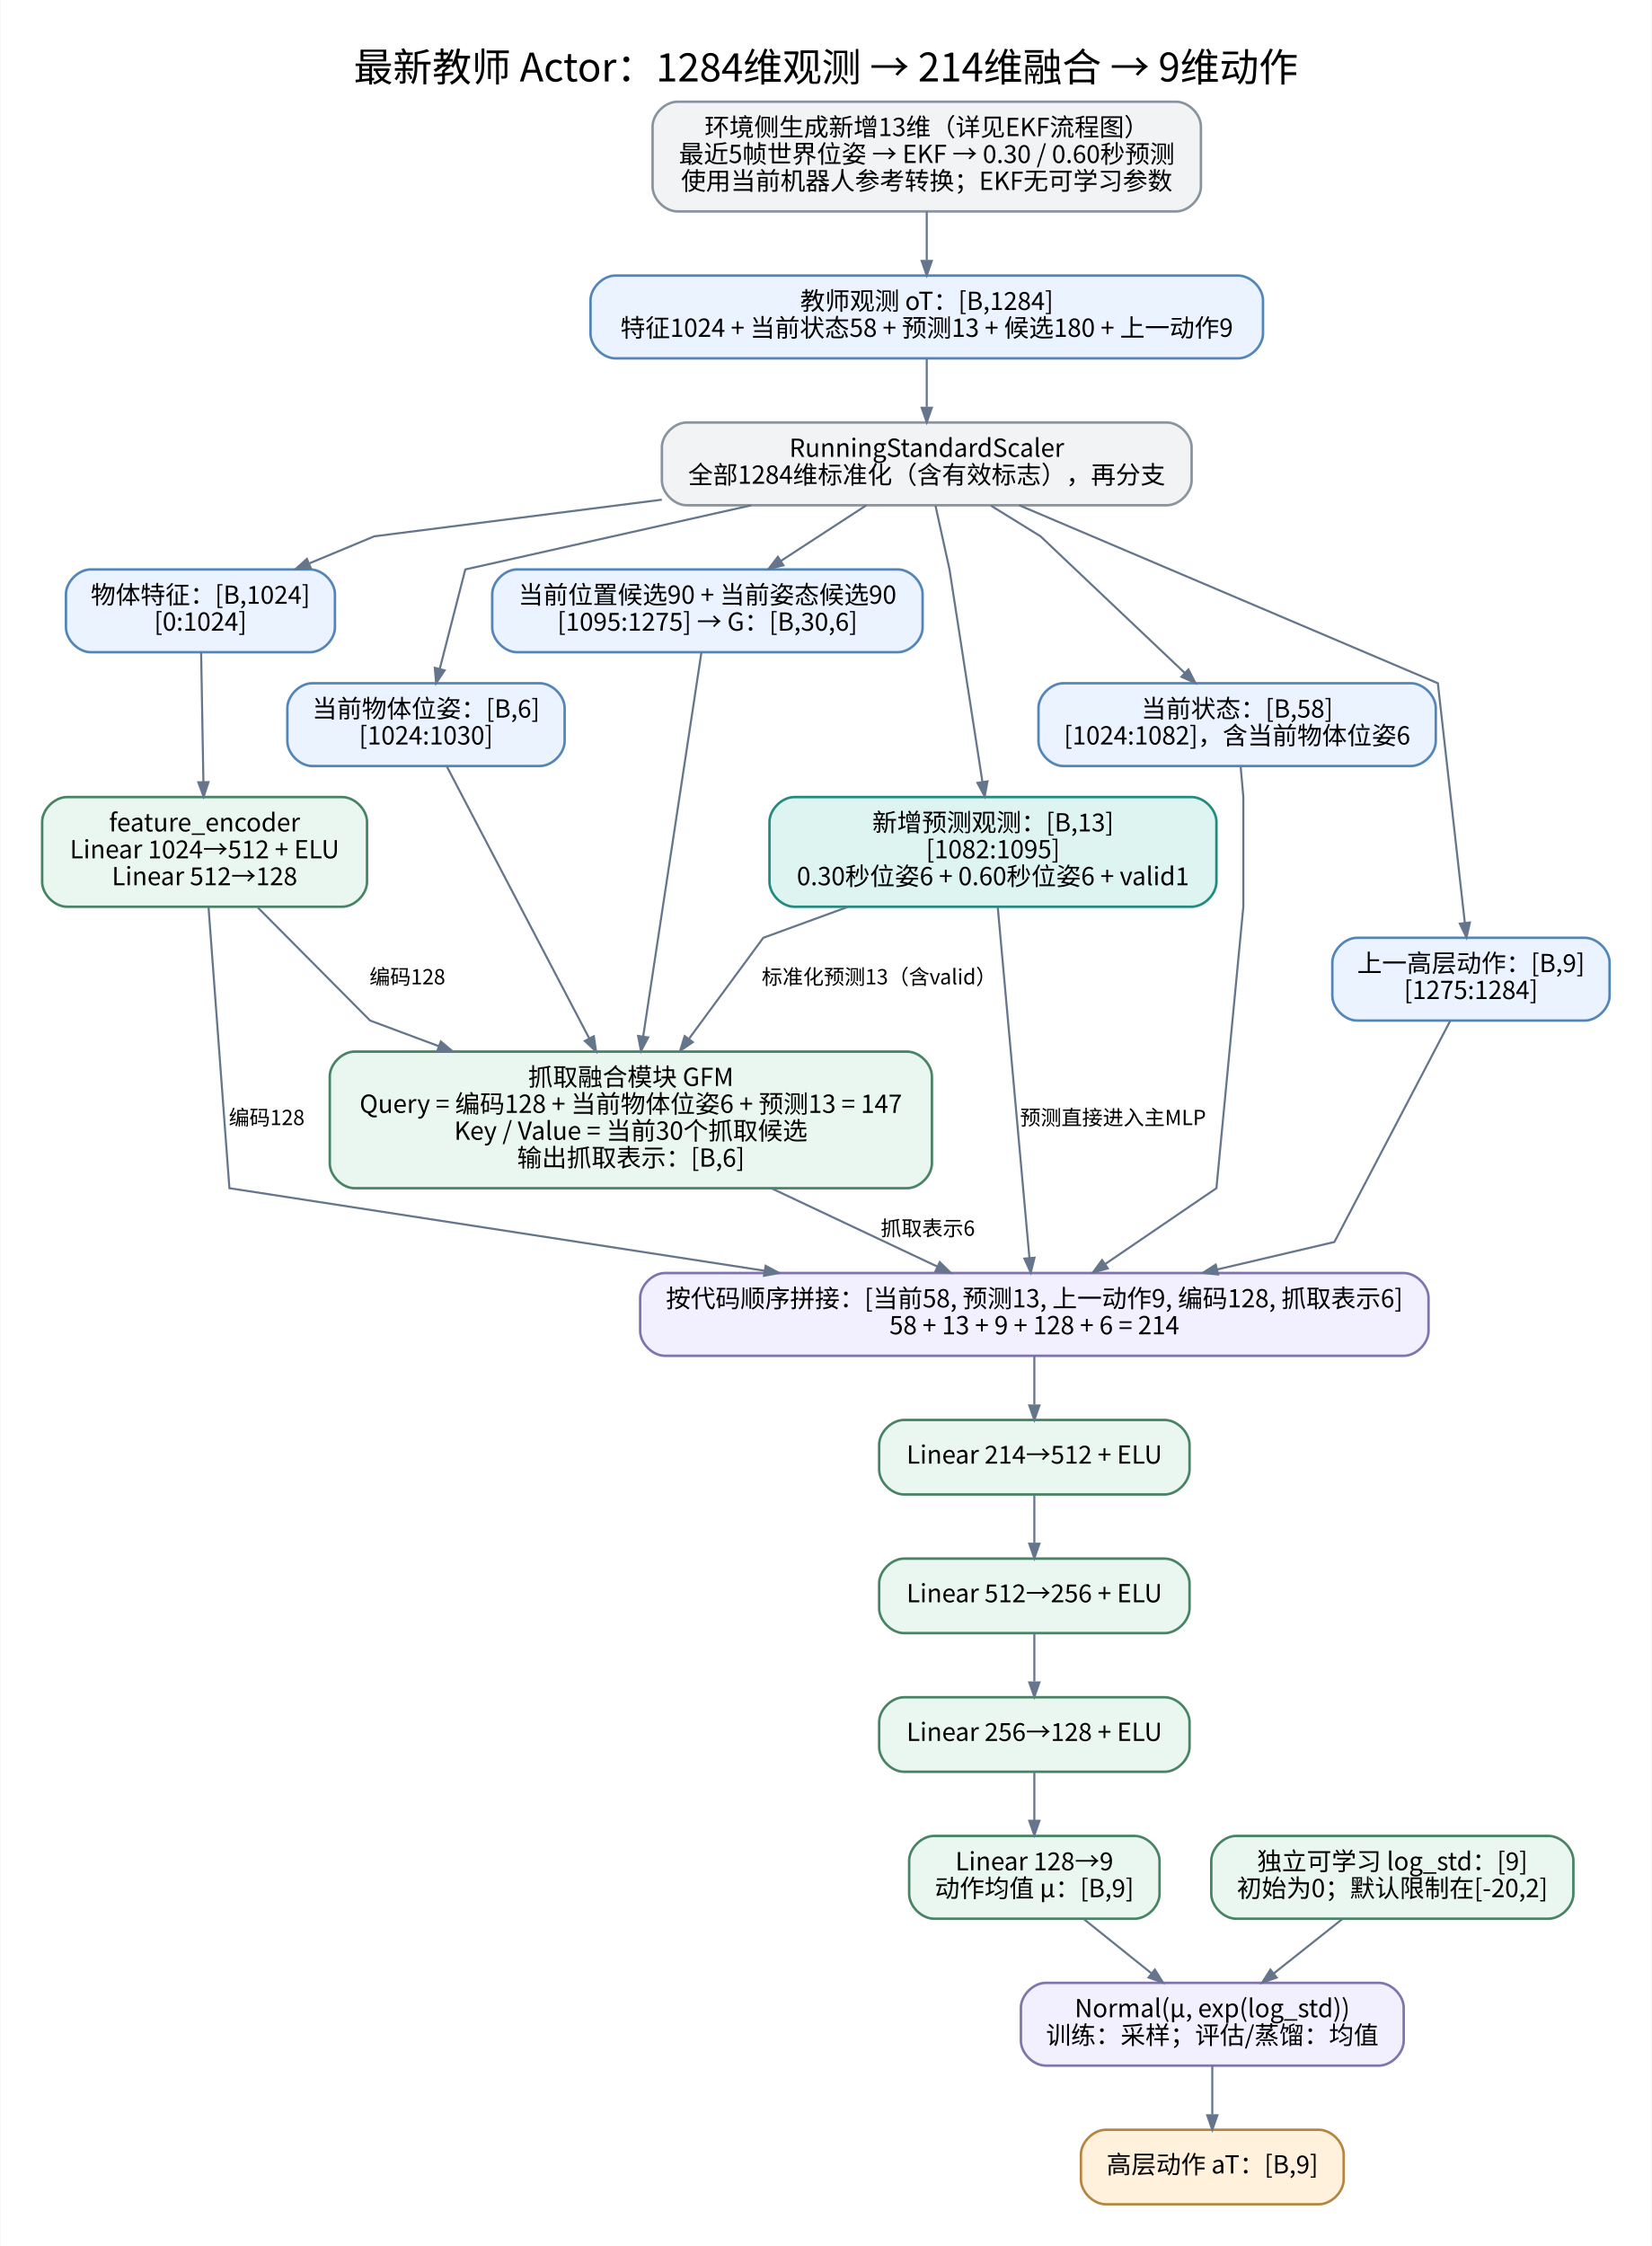
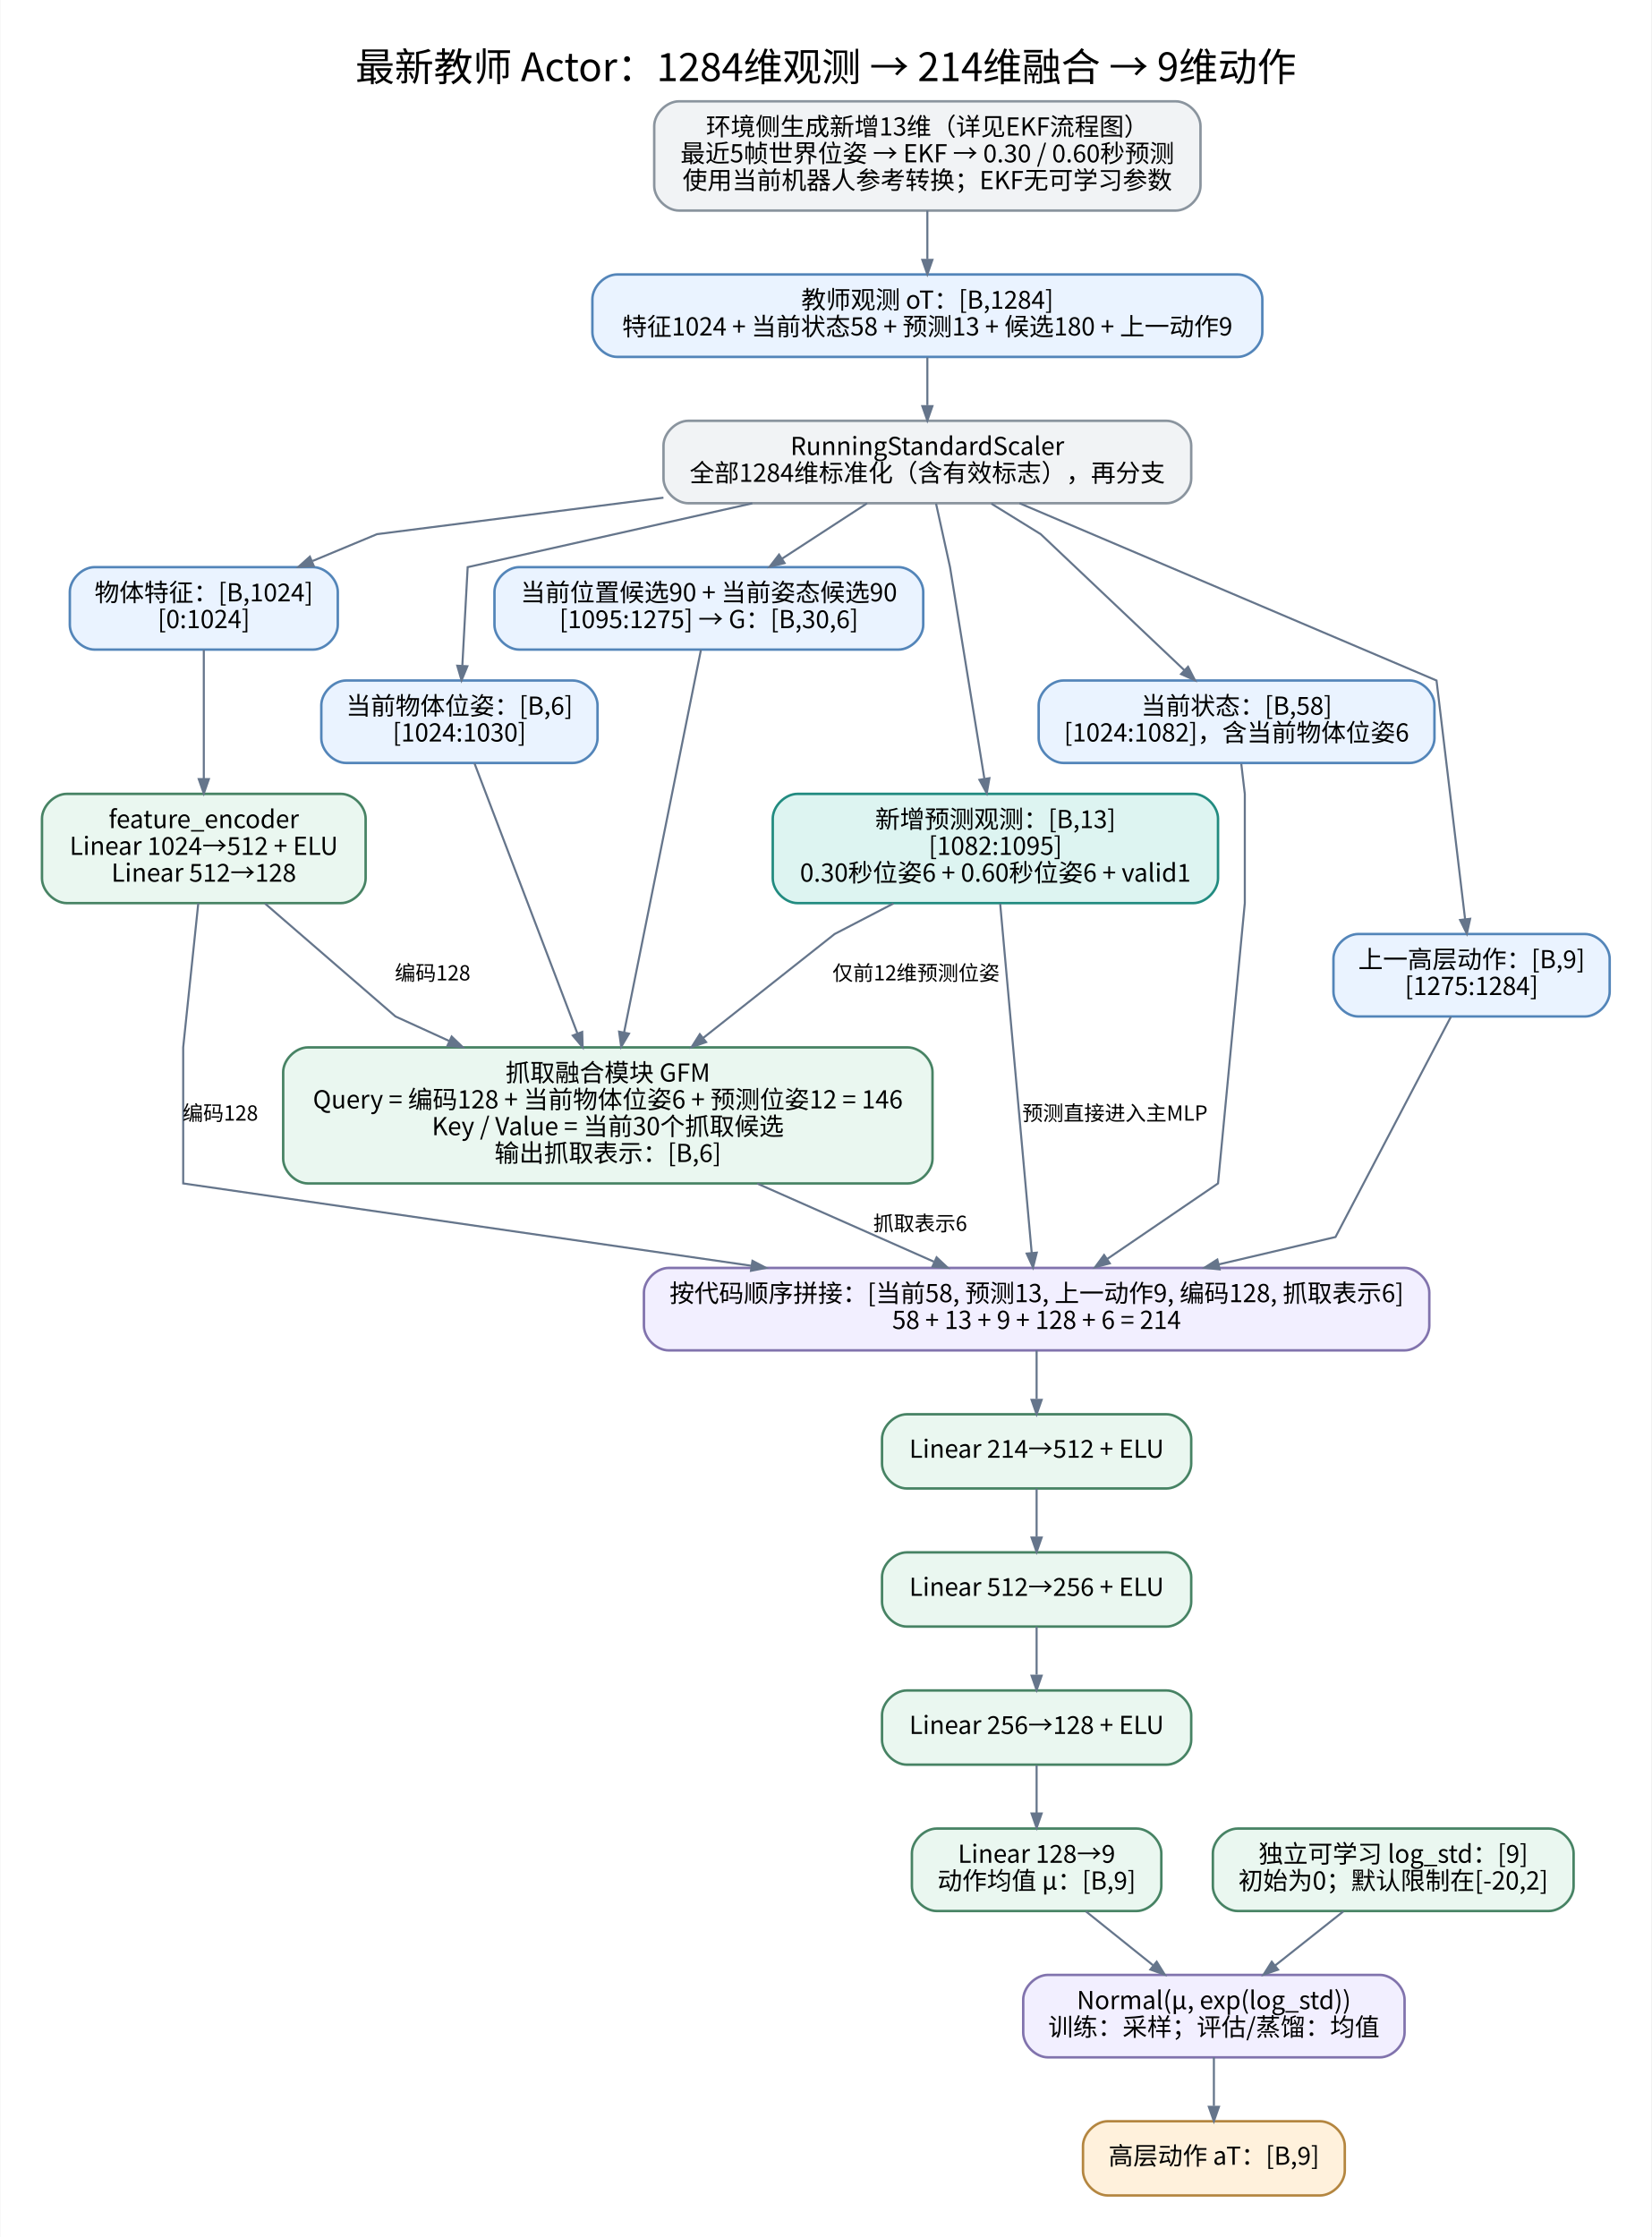
- <svg xmlns="http://www.w3.org/2000/svg" width="798pt" height="1085pt" viewBox="0.00 0.00 797.82 1085.32">
+ <svg xmlns="http://www.w3.org/2000/svg" width="801pt" height="1085pt" viewBox="0.00 0.00 800.82 1085.32">
  <g id="graph0" class="graph" transform="scale(1 1) rotate(0) translate(20.16 1065.16)">
-     <polygon fill="white" stroke="transparent" points="-20.16,20.16 -20.16,-1065.16 777.66,-1065.16 777.66,20.16 -20.16,20.16" />
-     <text text-anchor="middle" x="378.75" y="-1025.8" font-family="Noto Sans CJK SC" font-size="19.00">最新教师 Actor：1284维观测 → 214维融合 → 9维动作</text>
+     <polygon fill="white" stroke="transparent" points="-20.16,20.16 -20.16,-1065.16 780.66,-1065.16 780.66,20.16 -20.16,20.16" />
+     <text text-anchor="middle" x="380.25" y="-1025.8" font-family="Noto Sans CJK SC" font-size="19.00">最新教师 Actor：1284维观测 → 214维融合 → 9维动作</text>
    <g id="node1" class="node">
-       <path fill="#f1f3f5" stroke="#8a949e" stroke-width="1.2" d="M548,-1016C548,-1016 307,-1016 307,-1016 301,-1016 295,-1010 295,-1004 295,-1004 295,-975 295,-975 295,-969 301,-963 307,-963 307,-963 548,-963 548,-963 554,-963 560,-969 560,-975 560,-975 560,-1004 560,-1004 560,-1010 554,-1016 548,-1016" />
-       <text text-anchor="middle" x="427.5" y="-999.4" font-family="Noto Sans CJK SC" font-size="12.00">环境侧生成新增13维（详见EKF流程图）</text>
-       <text text-anchor="middle" x="427.5" y="-986.4" font-family="Noto Sans CJK SC" font-size="12.00">最近5帧世界位姿 → EKF → 0.30 / 0.60秒预测</text>
-       <text text-anchor="middle" x="427.5" y="-973.4" font-family="Noto Sans CJK SC" font-size="12.00">使用当前机器人参考转换；EKF无可学习参数</text>
+       <path fill="#f1f3f5" stroke="#8a949e" stroke-width="1.2" d="M550,-1016C550,-1016 309,-1016 309,-1016 303,-1016 297,-1010 297,-1004 297,-1004 297,-975 297,-975 297,-969 303,-963 309,-963 309,-963 550,-963 550,-963 556,-963 562,-969 562,-975 562,-975 562,-1004 562,-1004 562,-1010 556,-1016 550,-1016" />
+       <text text-anchor="middle" x="429.5" y="-999.4" font-family="Noto Sans CJK SC" font-size="12.00">环境侧生成新增13维（详见EKF流程图）</text>
+       <text text-anchor="middle" x="429.5" y="-986.4" font-family="Noto Sans CJK SC" font-size="12.00">最近5帧世界位姿 → EKF → 0.30 / 0.60秒预测</text>
+       <text text-anchor="middle" x="429.5" y="-973.4" font-family="Noto Sans CJK SC" font-size="12.00">使用当前机器人参考转换；EKF无可学习参数</text>
    </g>
    <g id="node2" class="node">
-       <path fill="#eaf3ff" stroke="#5385b9" stroke-width="1.2" d="M578,-932C578,-932 277,-932 277,-932 271,-932 265,-926 265,-920 265,-920 265,-904 265,-904 265,-898 271,-892 277,-892 277,-892 578,-892 578,-892 584,-892 590,-898 590,-904 590,-904 590,-920 590,-920 590,-926 584,-932 578,-932" />
-       <text text-anchor="middle" x="427.5" y="-915.4" font-family="Noto Sans CJK SC" font-size="12.00">教师观测 oT：[B,1284]</text>
-       <text text-anchor="middle" x="427.5" y="-902.4" font-family="Noto Sans CJK SC" font-size="12.00">特征1024 + 当前状态58 + 预测13 + 候选180 + 上一动作9</text>
+       <path fill="#eaf3ff" stroke="#5385b9" stroke-width="1.2" d="M580,-932C580,-932 279,-932 279,-932 273,-932 267,-926 267,-920 267,-920 267,-904 267,-904 267,-898 273,-892 279,-892 279,-892 580,-892 580,-892 586,-892 592,-898 592,-904 592,-904 592,-920 592,-920 592,-926 586,-932 580,-932" />
+       <text text-anchor="middle" x="429.5" y="-915.4" font-family="Noto Sans CJK SC" font-size="12.00">教师观测 oT：[B,1284]</text>
+       <text text-anchor="middle" x="429.5" y="-902.4" font-family="Noto Sans CJK SC" font-size="12.00">特征1024 + 当前状态58 + 预测13 + 候选180 + 上一动作9</text>
    </g>
    <g id="edge1" class="edge">
-       <path fill="none" stroke="#65758b" d="M427.5,-962.94C427.5,-955.37 427.5,-947.06 427.5,-939.44" />
-       <polygon fill="#65758b" stroke="#65758b" points="429.95,-939.09 427.5,-932.09 425.05,-939.09 429.95,-939.09" />
+       <path fill="none" stroke="#65758b" d="M429.5,-962.94C429.5,-955.37 429.5,-947.06 429.5,-939.44" />
+       <polygon fill="#65758b" stroke="#65758b" points="431.95,-939.09 429.5,-932.09 427.05,-939.09 431.95,-939.09" />
    </g>
    <g id="node3" class="node">
-       <path fill="#f1f3f5" stroke="#8a949e" stroke-width="1.2" d="M543.5,-861C543.5,-861 311.5,-861 311.5,-861 305.5,-861 299.5,-855 299.5,-849 299.5,-849 299.5,-833 299.5,-833 299.5,-827 305.5,-821 311.5,-821 311.5,-821 543.5,-821 543.5,-821 549.5,-821 555.5,-827 555.5,-833 555.5,-833 555.5,-849 555.5,-849 555.5,-855 549.5,-861 543.5,-861" />
-       <text text-anchor="middle" x="427.5" y="-844.4" font-family="Noto Sans CJK SC" font-size="12.00">RunningStandardScaler</text>
-       <text text-anchor="middle" x="427.5" y="-831.4" font-family="Noto Sans CJK SC" font-size="12.00">全部1284维标准化（含有效标志），再分支</text>
+       <path fill="#f1f3f5" stroke="#8a949e" stroke-width="1.2" d="M545.5,-861C545.5,-861 313.5,-861 313.5,-861 307.5,-861 301.5,-855 301.5,-849 301.5,-849 301.5,-833 301.5,-833 301.5,-827 307.5,-821 313.5,-821 313.5,-821 545.5,-821 545.5,-821 551.5,-821 557.5,-827 557.5,-833 557.5,-833 557.5,-849 557.5,-849 557.5,-855 551.5,-861 545.5,-861" />
+       <text text-anchor="middle" x="429.5" y="-844.4" font-family="Noto Sans CJK SC" font-size="12.00">RunningStandardScaler</text>
+       <text text-anchor="middle" x="429.5" y="-831.4" font-family="Noto Sans CJK SC" font-size="12.00">全部1284维标准化（含有效标志），再分支</text>
    </g>
    <g id="edge2" class="edge">
-       <path fill="none" stroke="#65758b" d="M427.5,-891.78C427.5,-884.6 427.5,-876.32 427.5,-868.59" />
-       <polygon fill="#65758b" stroke="#65758b" points="429.95,-868.12 427.5,-861.12 425.05,-868.12 429.95,-868.12" />
+       <path fill="none" stroke="#65758b" d="M429.5,-891.78C429.5,-884.6 429.5,-876.32 429.5,-868.59" />
+       <polygon fill="#65758b" stroke="#65758b" points="431.95,-868.12 429.5,-861.12 427.05,-868.12 431.95,-868.12" />
    </g>
    <g id="node4" class="node">
-       <path fill="#eaf3ff" stroke="#5385b9" stroke-width="1.2" d="M129.5,-790C129.5,-790 23.5,-790 23.5,-790 17.5,-790 11.5,-784 11.5,-778 11.5,-778 11.5,-762 11.5,-762 11.5,-756 17.5,-750 23.5,-750 23.5,-750 129.5,-750 129.5,-750 135.5,-750 141.5,-756 141.5,-762 141.5,-762 141.5,-778 141.5,-778 141.5,-784 135.5,-790 129.5,-790" />
-       <text text-anchor="middle" x="76.5" y="-773.4" font-family="Noto Sans CJK SC" font-size="12.00">物体特征：[B,1024]</text>
-       <text text-anchor="middle" x="76.5" y="-760.4" font-family="Noto Sans CJK SC" font-size="12.00">[0:1024]</text>
+       <path fill="#eaf3ff" stroke="#5385b9" stroke-width="1.2" d="M131.5,-790C131.5,-790 25.5,-790 25.5,-790 19.5,-790 13.5,-784 13.5,-778 13.5,-778 13.5,-762 13.5,-762 13.5,-756 19.5,-750 25.5,-750 25.5,-750 131.5,-750 131.5,-750 137.5,-750 143.5,-756 143.5,-762 143.5,-762 143.5,-778 143.5,-778 143.5,-784 137.5,-790 131.5,-790" />
+       <text text-anchor="middle" x="78.5" y="-773.4" font-family="Noto Sans CJK SC" font-size="12.00">物体特征：[B,1024]</text>
+       <text text-anchor="middle" x="78.5" y="-760.4" font-family="Noto Sans CJK SC" font-size="12.00">[0:1024]</text>
    </g>
    <g id="edge3" class="edge">
-       <path fill="none" stroke="#65758b" d="M299.47,-823.7C230.95,-814.97 160.5,-806 160.5,-806 160.5,-806 146.12,-800.01 129.25,-792.98" />
-       <polygon fill="#65758b" stroke="#65758b" points="129.84,-790.57 122.43,-790.14 127.95,-795.09 129.84,-790.57" />
+       <path fill="none" stroke="#65758b" d="M301.47,-823.7C232.95,-814.97 162.5,-806 162.5,-806 162.5,-806 148.12,-800.01 131.25,-792.98" />
+       <polygon fill="#65758b" stroke="#65758b" points="131.84,-790.57 124.43,-790.14 129.95,-795.09 131.84,-790.57" />
    </g>
    <g id="node5" class="node">
-       <path fill="#eaf3ff" stroke="#5385b9" stroke-width="1.2" d="M240.5,-735C240.5,-735 130.5,-735 130.5,-735 124.5,-735 118.5,-729 118.5,-723 118.5,-723 118.5,-707 118.5,-707 118.5,-701 124.5,-695 130.5,-695 130.5,-695 240.5,-695 240.5,-695 246.5,-695 252.5,-701 252.5,-707 252.5,-707 252.5,-723 252.5,-723 252.5,-729 246.5,-735 240.5,-735" />
-       <text text-anchor="middle" x="185.5" y="-718.4" font-family="Noto Sans CJK SC" font-size="12.00">当前物体位姿：[B,6]</text>
-       <text text-anchor="middle" x="185.5" y="-705.4" font-family="Noto Sans CJK SC" font-size="12.00">[1024:1030]</text>
+       <path fill="#eaf3ff" stroke="#5385b9" stroke-width="1.2" d="M257.5,-735C257.5,-735 147.5,-735 147.5,-735 141.5,-735 135.5,-729 135.5,-723 135.5,-723 135.5,-707 135.5,-707 135.5,-701 141.5,-695 147.5,-695 147.5,-695 257.5,-695 257.5,-695 263.5,-695 269.5,-701 269.5,-707 269.5,-707 269.5,-723 269.5,-723 269.5,-729 263.5,-735 257.5,-735" />
+       <text text-anchor="middle" x="202.5" y="-718.4" font-family="Noto Sans CJK SC" font-size="12.00">当前物体位姿：[B,6]</text>
+       <text text-anchor="middle" x="202.5" y="-705.4" font-family="Noto Sans CJK SC" font-size="12.00">[1024:1030]</text>
    </g>
    <g id="edge4" class="edge">
-       <path fill="none" stroke="#65758b" d="M342.56,-820.95C279.54,-806.82 204.5,-790 204.5,-790 204.5,-790 197.66,-763.35 192.18,-742.03" />
-       <polygon fill="#65758b" stroke="#65758b" points="194.51,-741.23 190.39,-735.06 189.76,-742.45 194.51,-741.23" />
+       <path fill="none" stroke="#65758b" d="M344.56,-820.95C281.54,-806.82 206.5,-790 206.5,-790 206.5,-790 205.07,-763.58 203.92,-742.31" />
+       <polygon fill="#65758b" stroke="#65758b" points="206.35,-741.91 203.53,-735.06 201.46,-742.18 206.35,-741.91" />
    </g>
    <g id="node6" class="node">
-       <path fill="#eaf3ff" stroke="#5385b9" stroke-width="1.2" d="M413.5,-790C413.5,-790 229.5,-790 229.5,-790 223.5,-790 217.5,-784 217.5,-778 217.5,-778 217.5,-762 217.5,-762 217.5,-756 223.5,-750 229.5,-750 229.5,-750 413.5,-750 413.5,-750 419.5,-750 425.5,-756 425.5,-762 425.5,-762 425.5,-778 425.5,-778 425.5,-784 419.5,-790 413.5,-790" />
-       <text text-anchor="middle" x="321.5" y="-773.4" font-family="Noto Sans CJK SC" font-size="12.00">当前位置候选90 + 当前姿态候选90</text>
-       <text text-anchor="middle" x="321.5" y="-760.4" font-family="Noto Sans CJK SC" font-size="12.00">[1095:1275] → G：[B,30,6]</text>
+       <path fill="#eaf3ff" stroke="#5385b9" stroke-width="1.2" d="M415.5,-790C415.5,-790 231.5,-790 231.5,-790 225.5,-790 219.5,-784 219.5,-778 219.5,-778 219.5,-762 219.5,-762 219.5,-756 225.5,-750 231.5,-750 231.5,-750 415.5,-750 415.5,-750 421.5,-750 427.5,-756 427.5,-762 427.5,-762 427.5,-778 427.5,-778 427.5,-784 421.5,-790 415.5,-790" />
+       <text text-anchor="middle" x="323.5" y="-773.4" font-family="Noto Sans CJK SC" font-size="12.00">当前位置候选90 + 当前姿态候选90</text>
+       <text text-anchor="middle" x="323.5" y="-760.4" font-family="Noto Sans CJK SC" font-size="12.00">[1095:1275] → G：[B,30,6]</text>
    </g>
    <g id="edge5" class="edge">
-       <path fill="none" stroke="#65758b" d="M398.25,-820.96C385.5,-812.66 370.43,-802.85 357.04,-794.13" />
-       <polygon fill="#65758b" stroke="#65758b" points="358.22,-791.98 351.02,-790.21 355.55,-796.09 358.22,-791.98" />
+       <path fill="none" stroke="#65758b" d="M400.25,-820.96C387.5,-812.66 372.43,-802.85 359.04,-794.13" />
+       <polygon fill="#65758b" stroke="#65758b" points="360.22,-791.98 353.02,-790.21 357.55,-796.09 360.22,-791.98" />
    </g>
    <g id="node7" class="node">
-       <path fill="#eaf3ff" stroke="#5385b9" stroke-width="1.2" d="M661.5,-735C661.5,-735 493.5,-735 493.5,-735 487.5,-735 481.5,-729 481.5,-723 481.5,-723 481.5,-707 481.5,-707 481.5,-701 487.5,-695 493.5,-695 493.5,-695 661.5,-695 661.5,-695 667.5,-695 673.5,-701 673.5,-707 673.5,-707 673.5,-723 673.5,-723 673.5,-729 667.5,-735 661.5,-735" />
-       <text text-anchor="middle" x="577.5" y="-718.4" font-family="Noto Sans CJK SC" font-size="12.00">当前状态：[B,58]</text>
-       <text text-anchor="middle" x="577.5" y="-705.4" font-family="Noto Sans CJK SC" font-size="12.00">[1024:1082]，含当前物体位姿6</text>
+       <path fill="#eaf3ff" stroke="#5385b9" stroke-width="1.2" d="M663.5,-735C663.5,-735 495.5,-735 495.5,-735 489.5,-735 483.5,-729 483.5,-723 483.5,-723 483.5,-707 483.5,-707 483.5,-701 489.5,-695 495.5,-695 495.5,-695 663.5,-695 663.5,-695 669.5,-695 675.5,-701 675.5,-707 675.5,-707 675.5,-723 675.5,-723 675.5,-729 669.5,-735 663.5,-735" />
+       <text text-anchor="middle" x="579.5" y="-718.4" font-family="Noto Sans CJK SC" font-size="12.00">当前状态：[B,58]</text>
+       <text text-anchor="middle" x="579.5" y="-705.4" font-family="Noto Sans CJK SC" font-size="12.00">[1024:1082]，含当前物体位姿6</text>
    </g>
    <g id="edge6" class="edge">
-       <path fill="none" stroke="#65758b" d="M458.54,-820.81C471.01,-813.1 482.5,-806 482.5,-806 482.5,-806 524.12,-766.57 552.27,-739.9" />
-       <polygon fill="#65758b" stroke="#65758b" points="553.96,-741.68 557.35,-735.09 550.59,-738.12 553.96,-741.68" />
+       <path fill="none" stroke="#65758b" d="M460.54,-820.81C473.01,-813.1 484.5,-806 484.5,-806 484.5,-806 526.12,-766.57 554.27,-739.9" />
+       <polygon fill="#65758b" stroke="#65758b" points="555.96,-741.68 559.35,-735.09 552.59,-738.12 555.96,-741.68" />
    </g>
    <g id="node8" class="node">
-       <path fill="#ddf4f1" stroke="#218b80" stroke-width="1.2" d="M555.5,-680C555.5,-680 363.5,-680 363.5,-680 357.5,-680 351.5,-674 351.5,-668 351.5,-668 351.5,-639 351.5,-639 351.5,-633 357.5,-627 363.5,-627 363.5,-627 555.5,-627 555.5,-627 561.5,-627 567.5,-633 567.5,-639 567.5,-639 567.5,-668 567.5,-668 567.5,-674 561.5,-680 555.5,-680" />
-       <text text-anchor="middle" x="459.5" y="-663.4" font-family="Noto Sans CJK SC" font-size="12.00">新增预测观测：[B,13]</text>
-       <text text-anchor="middle" x="459.5" y="-650.4" font-family="Noto Sans CJK SC" font-size="12.00">[1082:1095]</text>
-       <text text-anchor="middle" x="459.5" y="-637.4" font-family="Noto Sans CJK SC" font-size="12.00">0.30秒位姿6 + 0.60秒位姿6 + valid1</text>
+       <path fill="#ddf4f1" stroke="#218b80" stroke-width="1.2" d="M558.5,-680C558.5,-680 366.5,-680 366.5,-680 360.5,-680 354.5,-674 354.5,-668 354.5,-668 354.5,-639 354.5,-639 354.5,-633 360.5,-627 366.5,-627 366.5,-627 558.5,-627 558.5,-627 564.5,-627 570.5,-633 570.5,-639 570.5,-639 570.5,-668 570.5,-668 570.5,-674 564.5,-680 558.5,-680" />
+       <text text-anchor="middle" x="462.5" y="-663.4" font-family="Noto Sans CJK SC" font-size="12.00">新增预测观测：[B,13]</text>
+       <text text-anchor="middle" x="462.5" y="-650.4" font-family="Noto Sans CJK SC" font-size="12.00">[1082:1095]</text>
+       <text text-anchor="middle" x="462.5" y="-637.4" font-family="Noto Sans CJK SC" font-size="12.00">0.30秒位姿6 + 0.60秒位姿6 + valid1</text>
    </g>
    <g id="edge7" class="edge">
-       <path fill="none" stroke="#65758b" d="M431.72,-820.81C434.82,-806.71 438.5,-790 438.5,-790 438.5,-790 448.17,-727.63 454.38,-687.52" />
-       <polygon fill="#65758b" stroke="#65758b" points="456.85,-687.6 455.5,-680.31 452.01,-686.85 456.85,-687.6" />
+       <path fill="none" stroke="#65758b" d="M433.72,-820.81C436.82,-806.71 440.5,-790 440.5,-790 440.5,-790 450.63,-727.63 457.14,-687.52" />
+       <polygon fill="#65758b" stroke="#65758b" points="459.61,-687.61 458.31,-680.31 454.77,-686.82 459.61,-687.61" />
    </g>
    <g id="node9" class="node">
-       <path fill="#eaf3ff" stroke="#5385b9" stroke-width="1.2" d="M745.5,-612C745.5,-612 635.5,-612 635.5,-612 629.5,-612 623.5,-606 623.5,-600 623.5,-600 623.5,-584 623.5,-584 623.5,-578 629.5,-572 635.5,-572 635.5,-572 745.5,-572 745.5,-572 751.5,-572 757.5,-578 757.5,-584 757.5,-584 757.5,-600 757.5,-600 757.5,-606 751.5,-612 745.5,-612" />
-       <text text-anchor="middle" x="690.5" y="-595.4" font-family="Noto Sans CJK SC" font-size="12.00">上一高层动作：[B,9]</text>
-       <text text-anchor="middle" x="690.5" y="-582.4" font-family="Noto Sans CJK SC" font-size="12.00">[1275:1284]</text>
+       <path fill="#eaf3ff" stroke="#5385b9" stroke-width="1.2" d="M748.5,-612C748.5,-612 638.5,-612 638.5,-612 632.5,-612 626.5,-606 626.5,-600 626.5,-600 626.5,-584 626.5,-584 626.5,-578 632.5,-572 638.5,-572 638.5,-572 748.5,-572 748.5,-572 754.5,-572 760.5,-578 760.5,-584 760.5,-584 760.5,-600 760.5,-600 760.5,-606 754.5,-612 748.5,-612" />
+       <text text-anchor="middle" x="693.5" y="-595.4" font-family="Noto Sans CJK SC" font-size="12.00">上一高层动作：[B,9]</text>
+       <text text-anchor="middle" x="693.5" y="-582.4" font-family="Noto Sans CJK SC" font-size="12.00">[1275:1284]</text>
    </g>
    <g id="edge8" class="edge">
-       <path fill="none" stroke="#65758b" d="M472.23,-820.99C543.41,-790.73 674.5,-735 674.5,-735 674.5,-735 682.93,-660.17 687.55,-619.15" />
-       <polygon fill="#65758b" stroke="#65758b" points="689.99,-619.38 688.34,-612.15 685.12,-618.83 689.99,-619.38" />
+       <path fill="none" stroke="#65758b" d="M474.23,-820.99C545.41,-790.73 676.5,-735 676.5,-735 676.5,-735 685.46,-660.17 690.37,-619.15" />
+       <polygon fill="#65758b" stroke="#65758b" points="692.81,-619.39 691.21,-612.15 687.94,-618.81 692.81,-619.39" />
    </g>
    <g id="node10" class="node">
      <path fill="#eaf7f0" stroke="#478364" stroke-width="1.2" d="M145,-680C145,-680 12,-680 12,-680 6,-680 0,-674 0,-668 0,-668 0,-639 0,-639 0,-633 6,-627 12,-627 12,-627 145,-627 145,-627 151,-627 157,-633 157,-639 157,-639 157,-668 157,-668 157,-674 151,-680 145,-680" />
      <text text-anchor="middle" x="78.5" y="-663.4" font-family="Noto Sans CJK SC" font-size="12.00">feature_encoder</text>
      <text text-anchor="middle" x="78.5" y="-650.4" font-family="Noto Sans CJK SC" font-size="12.00">Linear 1024→512 + ELU</text>
      <text text-anchor="middle" x="78.5" y="-637.4" font-family="Noto Sans CJK SC" font-size="12.00">Linear 512→128</text>
    </g>
    <g id="edge9" class="edge">
-       <path fill="none" stroke="#65758b" d="M76.83,-749.84C77.13,-732.83 77.57,-707.61 77.93,-687.38" />
-       <polygon fill="#65758b" stroke="#65758b" points="80.38,-687.22 78.05,-680.18 75.48,-687.13 80.38,-687.22" />
+       <path fill="none" stroke="#65758b" d="M78.5,-749.84C78.5,-732.83 78.5,-707.61 78.5,-687.38" />
+       <polygon fill="#65758b" stroke="#65758b" points="80.95,-687.18 78.5,-680.18 76.05,-687.18 80.95,-687.18" />
    </g>
    <g id="node11" class="node">
-       <path fill="#eaf7f0" stroke="#478364" stroke-width="1.2" d="M418,-557C418,-557 151,-557 151,-557 145,-557 139,-551 139,-545 139,-545 139,-503 139,-503 139,-497 145,-491 151,-491 151,-491 418,-491 418,-491 424,-491 430,-497 430,-503 430,-503 430,-545 430,-545 430,-551 424,-557 418,-557" />
-       <text text-anchor="middle" x="284.5" y="-540.4" font-family="Noto Sans CJK SC" font-size="12.00">抓取融合模块 GFM</text>
-       <text text-anchor="middle" x="284.5" y="-527.4" font-family="Noto Sans CJK SC" font-size="12.00">Query = 编码128 + 当前物体位姿6 + 预测13 = 147</text>
-       <text text-anchor="middle" x="284.5" y="-514.4" font-family="Noto Sans CJK SC" font-size="12.00">Key / Value = 当前30个抓取候选</text>
-       <text text-anchor="middle" x="284.5" y="-501.4" font-family="Noto Sans CJK SC" font-size="12.00">输出抓取表示：[B,6]</text>
+       <path fill="#eaf7f0" stroke="#478364" stroke-width="1.2" d="M420,-557C420,-557 129,-557 129,-557 123,-557 117,-551 117,-545 117,-545 117,-503 117,-503 117,-497 123,-491 129,-491 129,-491 420,-491 420,-491 426,-491 432,-497 432,-503 432,-503 432,-545 432,-545 432,-551 426,-557 420,-557" />
+       <text text-anchor="middle" x="274.5" y="-540.4" font-family="Noto Sans CJK SC" font-size="12.00">抓取融合模块 GFM</text>
+       <text text-anchor="middle" x="274.5" y="-527.4" font-family="Noto Sans CJK SC" font-size="12.00">Query = 编码128 + 当前物体位姿6 + 预测位姿12 = 146</text>
+       <text text-anchor="middle" x="274.5" y="-514.4" font-family="Noto Sans CJK SC" font-size="12.00">Key / Value = 当前30个抓取候选</text>
+       <text text-anchor="middle" x="274.5" y="-501.4" font-family="Noto Sans CJK SC" font-size="12.00">输出抓取表示：[B,6]</text>
    </g>
    <g id="edge11" class="edge">
-       <path fill="none" stroke="#65758b" d="M195.54,-694.84C211.64,-664.1 243.54,-603.21 264.44,-563.3" />
-       <polygon fill="#65758b" stroke="#65758b" points="266.62,-564.42 267.69,-557.09 262.27,-562.15 266.62,-564.42" />
+       <path fill="none" stroke="#65758b" d="M209.8,-694.84C221.46,-664.23 244.52,-603.71 259.72,-563.8" />
+       <polygon fill="#65758b" stroke="#65758b" points="262.07,-564.5 262.28,-557.09 257.5,-562.75 262.07,-564.5" />
    </g>
    <g id="edge12" class="edge">
-       <path fill="none" stroke="#65758b" d="M318.6,-749.85C312.56,-710.05 298.55,-617.64 290.49,-564.51" />
-       <polygon fill="#65758b" stroke="#65758b" points="292.87,-563.84 289.4,-557.28 288.02,-564.57 292.87,-563.84" />
+       <path fill="none" stroke="#65758b" d="M319.66,-749.85C311.64,-709.96 293.03,-617.27 282.37,-564.19" />
+       <polygon fill="#65758b" stroke="#65758b" points="284.76,-563.66 280.98,-557.28 279.96,-564.63 284.76,-563.66" />
    </g>
    <g id="node12" class="node">
-       <path fill="#f2efff" stroke="#8173ad" stroke-width="1.2" d="M658,-450C658,-450 301,-450 301,-450 295,-450 289,-444 289,-438 289,-438 289,-422 289,-422 289,-416 295,-410 301,-410 301,-410 658,-410 658,-410 664,-410 670,-416 670,-422 670,-422 670,-438 670,-438 670,-444 664,-450 658,-450" />
-       <text text-anchor="middle" x="479.5" y="-433.4" font-family="Noto Sans CJK SC" font-size="12.00">按代码顺序拼接：[当前58, 预测13, 上一动作9, 编码128, 抓取表示6]</text>
-       <text text-anchor="middle" x="479.5" y="-420.4" font-family="Noto Sans CJK SC" font-size="12.00">58 + 13 + 9 + 128 + 6 = 214</text>
+       <path fill="#f2efff" stroke="#8173ad" stroke-width="1.2" d="M661,-450C661,-450 304,-450 304,-450 298,-450 292,-444 292,-438 292,-438 292,-422 292,-422 292,-416 298,-410 304,-410 304,-410 661,-410 661,-410 667,-410 673,-416 673,-422 673,-422 673,-438 673,-438 673,-444 667,-450 661,-450" />
+       <text text-anchor="middle" x="482.5" y="-433.4" font-family="Noto Sans CJK SC" font-size="12.00">按代码顺序拼接：[当前58, 预测13, 上一动作9, 编码128, 抓取表示6]</text>
+       <text text-anchor="middle" x="482.5" y="-420.4" font-family="Noto Sans CJK SC" font-size="12.00">58 + 13 + 9 + 128 + 6 = 214</text>
    </g>
    <g id="edge15" class="edge">
-       <path fill="none" stroke="#65758b" d="M579.21,-694.62C579.88,-686.98 580.5,-680 580.5,-680 580.5,-680 580.5,-627 580.5,-627 580.5,-627 567.5,-491 567.5,-491 567.5,-491 538.41,-471.16 513.67,-454.3" />
-       <polygon fill="#65758b" stroke="#65758b" points="514.99,-452.23 507.83,-450.31 512.23,-456.28 514.99,-452.23" />
+       <path fill="none" stroke="#65758b" d="M581.78,-694.62C582.68,-686.98 583.5,-680 583.5,-680 583.5,-680 583.5,-627 583.5,-627 583.5,-627 570.5,-491 570.5,-491 570.5,-491 541.41,-471.16 516.67,-454.3" />
+       <polygon fill="#65758b" stroke="#65758b" points="517.99,-452.23 510.83,-450.31 515.23,-456.28 517.99,-452.23" />
    </g>
    <g id="edge13" class="edge">
-       <path fill="none" stroke="#65758b" d="M389.52,-626.97C367.35,-618.88 348.5,-612 348.5,-612 348.5,-612 329.83,-586.62 312.65,-563.27" />
-       <polygon fill="#65758b" stroke="#65758b" points="314.45,-561.58 308.33,-557.4 310.51,-564.49 314.45,-561.58" />
-       <text text-anchor="middle" x="404.5" y="-589.5" font-family="Noto Sans CJK SC" font-size="10.00">标准化预测13（含valid）</text>
+       <path fill="none" stroke="#65758b" d="M413.1,-626.85C397.62,-618.81 384.5,-612 384.5,-612 384.5,-612 350.81,-585.35 320.72,-561.55" />
+       <polygon fill="#65758b" stroke="#65758b" points="322.16,-559.57 315.15,-557.15 319.12,-563.41 322.16,-559.57" />
+       <text text-anchor="middle" x="424" y="-589.5" font-family="Noto Sans CJK SC" font-size="10.00">仅前12维预测位姿</text>
    </g>
    <g id="edge17" class="edge">
-       <path fill="none" stroke="#65758b" d="M461.83,-626.66C465.67,-584.15 473.27,-499.95 477.13,-457.21" />
-       <polygon fill="#65758b" stroke="#65758b" points="479.57,-457.41 477.76,-450.22 474.69,-456.97 479.57,-457.41" />
-       <text text-anchor="middle" x="517.5" y="-521.5" font-family="Noto Sans CJK SC" font-size="10.00">预测直接进入主MLP</text>
+       <path fill="none" stroke="#65758b" d="M464.83,-626.66C468.67,-584.15 476.27,-499.95 480.13,-457.21" />
+       <polygon fill="#65758b" stroke="#65758b" points="482.57,-457.41 480.76,-450.22 477.69,-456.97 482.57,-457.41" />
+       <text text-anchor="middle" x="520.5" y="-521.5" font-family="Noto Sans CJK SC" font-size="10.00">预测直接进入主MLP</text>
    </g>
    <g id="edge18" class="edge">
-       <path fill="none" stroke="#65758b" d="M680.48,-571.86C662.01,-536.62 624.5,-465 624.5,-465 624.5,-465 598.1,-458.81 567.83,-451.71" />
-       <polygon fill="#65758b" stroke="#65758b" points="568.28,-449.3 560.9,-450.09 567.16,-454.07 568.28,-449.3" />
+       <path fill="none" stroke="#65758b" d="M683.48,-571.86C665.01,-536.62 627.5,-465 627.5,-465 627.5,-465 601.1,-458.81 570.83,-451.71" />
+       <polygon fill="#65758b" stroke="#65758b" points="571.28,-449.3 563.9,-450.09 570.16,-454.07 571.28,-449.3" />
    </g>
    <g id="edge10" class="edge">
-       <path fill="none" stroke="#65758b" d="M104.25,-626.59C127.64,-603.05 158.5,-572 158.5,-572 158.5,-572 172.8,-566.66 191.77,-559.59" />
-       <polygon fill="#65758b" stroke="#65758b" points="192.66,-561.87 198.37,-557.13 190.95,-557.28 192.66,-561.87" />
-       <text text-anchor="middle" x="176.5" y="-589.5" font-family="Noto Sans CJK SC" font-size="10.00">编码128</text>
+       <path fill="none" stroke="#65758b" d="M108.18,-626.81C135.4,-603.25 171.5,-572 171.5,-572 171.5,-572 182.59,-566.94 197.49,-560.14" />
+       <polygon fill="#65758b" stroke="#65758b" points="198.74,-562.26 204.09,-557.13 196.7,-557.81 198.74,-562.26" />
+       <text text-anchor="middle" x="189.5" y="-589.5" font-family="Noto Sans CJK SC" font-size="10.00">编码128</text>
    </g>
    <g id="edge14" class="edge">
-       <path fill="none" stroke="#65758b" d="M80.4,-626.91C83.79,-581.37 90.5,-491 90.5,-491 90.5,-491 236.06,-468.55 349.1,-451.11" />
-       <polygon fill="#65758b" stroke="#65758b" points="349.61,-453.51 356.15,-450.03 348.86,-448.67 349.61,-453.51" />
-       <text text-anchor="middle" x="108.5" y="-521.5" font-family="Noto Sans CJK SC" font-size="10.00">编码128</text>
+       <path fill="none" stroke="#65758b" d="M75.82,-626.91C72.86,-598.62 68.5,-557 68.5,-557 68.5,-557 68.5,-491 68.5,-491 68.5,-491 223.72,-468.5 344.07,-451.06" />
+       <polygon fill="#65758b" stroke="#65758b" points="344.65,-453.45 351.22,-450.03 343.94,-448.61 344.65,-453.45" />
+       <text text-anchor="middle" x="86.5" y="-521.5" font-family="Noto Sans CJK SC" font-size="10.00">编码128</text>
    </g>
    <g id="edge16" class="edge">
-       <path fill="none" stroke="#65758b" d="M352.43,-490.95C378.85,-478.49 408.48,-464.51 432.47,-453.19" />
-       <polygon fill="#65758b" stroke="#65758b" points="433.8,-455.27 439.08,-450.07 431.7,-450.84 433.8,-455.27" />
-       <text text-anchor="middle" x="428" y="-468" font-family="Noto Sans CJK SC" font-size="10.00">抓取表示6</text>
+       <path fill="none" stroke="#65758b" d="M346.96,-490.95C375.26,-478.43 407.01,-464.39 432.66,-453.04" />
+       <polygon fill="#65758b" stroke="#65758b" points="433.98,-455.14 439.39,-450.07 431.99,-450.66 433.98,-455.14" />
+       <text text-anchor="middle" x="426" y="-468" font-family="Noto Sans CJK SC" font-size="10.00">抓取表示6</text>
    </g>
    <g id="node13" class="node">
-       <path fill="#eaf7f0" stroke="#478364" stroke-width="1.2" d="M542.5,-379C542.5,-379 416.5,-379 416.5,-379 410.5,-379 404.5,-373 404.5,-367 404.5,-367 404.5,-355 404.5,-355 404.5,-349 410.5,-343 416.5,-343 416.5,-343 542.5,-343 542.5,-343 548.5,-343 554.5,-349 554.5,-355 554.5,-355 554.5,-367 554.5,-367 554.5,-373 548.5,-379 542.5,-379" />
-       <text text-anchor="middle" x="479.5" y="-357.9" font-family="Noto Sans CJK SC" font-size="12.00">Linear 214→512 + ELU</text>
+       <path fill="#eaf7f0" stroke="#478364" stroke-width="1.2" d="M545.5,-379C545.5,-379 419.5,-379 419.5,-379 413.5,-379 407.5,-373 407.5,-367 407.5,-367 407.5,-355 407.5,-355 407.5,-349 413.5,-343 419.5,-343 419.5,-343 545.5,-343 545.5,-343 551.5,-343 557.5,-349 557.5,-355 557.5,-355 557.5,-367 557.5,-367 557.5,-373 551.5,-379 545.5,-379" />
+       <text text-anchor="middle" x="482.5" y="-357.9" font-family="Noto Sans CJK SC" font-size="12.00">Linear 214→512 + ELU</text>
    </g>
    <g id="edge19" class="edge">
-       <path fill="none" stroke="#65758b" d="M479.5,-409.98C479.5,-402.67 479.5,-394.22 479.5,-386.46" />
-       <polygon fill="#65758b" stroke="#65758b" points="481.95,-386.01 479.5,-379.01 477.05,-386.01 481.95,-386.01" />
+       <path fill="none" stroke="#65758b" d="M482.5,-409.98C482.5,-402.67 482.5,-394.22 482.5,-386.46" />
+       <polygon fill="#65758b" stroke="#65758b" points="484.95,-386.01 482.5,-379.01 480.05,-386.01 484.95,-386.01" />
    </g>
    <g id="node14" class="node">
-       <path fill="#eaf7f0" stroke="#478364" stroke-width="1.2" d="M542.5,-312C542.5,-312 416.5,-312 416.5,-312 410.5,-312 404.5,-306 404.5,-300 404.5,-300 404.5,-288 404.5,-288 404.5,-282 410.5,-276 416.5,-276 416.5,-276 542.5,-276 542.5,-276 548.5,-276 554.5,-282 554.5,-288 554.5,-288 554.5,-300 554.5,-300 554.5,-306 548.5,-312 542.5,-312" />
-       <text text-anchor="middle" x="479.5" y="-290.9" font-family="Noto Sans CJK SC" font-size="12.00">Linear 512→256 + ELU</text>
+       <path fill="#eaf7f0" stroke="#478364" stroke-width="1.2" d="M545.5,-312C545.5,-312 419.5,-312 419.5,-312 413.5,-312 407.5,-306 407.5,-300 407.5,-300 407.5,-288 407.5,-288 407.5,-282 413.5,-276 419.5,-276 419.5,-276 545.5,-276 545.5,-276 551.5,-276 557.5,-282 557.5,-288 557.5,-288 557.5,-300 557.5,-300 557.5,-306 551.5,-312 545.5,-312" />
+       <text text-anchor="middle" x="482.5" y="-290.9" font-family="Noto Sans CJK SC" font-size="12.00">Linear 512→256 + ELU</text>
    </g>
    <g id="edge20" class="edge">
-       <path fill="none" stroke="#65758b" d="M479.5,-342.92C479.5,-335.81 479.5,-327.42 479.5,-319.66" />
-       <polygon fill="#65758b" stroke="#65758b" points="481.95,-319.19 479.5,-312.19 477.05,-319.19 481.95,-319.19" />
+       <path fill="none" stroke="#65758b" d="M482.5,-342.92C482.5,-335.81 482.5,-327.42 482.5,-319.66" />
+       <polygon fill="#65758b" stroke="#65758b" points="484.95,-319.19 482.5,-312.19 480.05,-319.19 484.95,-319.19" />
    </g>
    <g id="node15" class="node">
-       <path fill="#eaf7f0" stroke="#478364" stroke-width="1.2" d="M542.5,-245C542.5,-245 416.5,-245 416.5,-245 410.5,-245 404.5,-239 404.5,-233 404.5,-233 404.5,-221 404.5,-221 404.5,-215 410.5,-209 416.5,-209 416.5,-209 542.5,-209 542.5,-209 548.5,-209 554.5,-215 554.5,-221 554.5,-221 554.5,-233 554.5,-233 554.5,-239 548.5,-245 542.5,-245" />
-       <text text-anchor="middle" x="479.5" y="-223.9" font-family="Noto Sans CJK SC" font-size="12.00">Linear 256→128 + ELU</text>
+       <path fill="#eaf7f0" stroke="#478364" stroke-width="1.2" d="M545.5,-245C545.5,-245 419.5,-245 419.5,-245 413.5,-245 407.5,-239 407.5,-233 407.5,-233 407.5,-221 407.5,-221 407.5,-215 413.5,-209 419.5,-209 419.5,-209 545.5,-209 545.5,-209 551.5,-209 557.5,-215 557.5,-221 557.5,-221 557.5,-233 557.5,-233 557.5,-239 551.5,-245 545.5,-245" />
+       <text text-anchor="middle" x="482.5" y="-223.9" font-family="Noto Sans CJK SC" font-size="12.00">Linear 256→128 + ELU</text>
    </g>
    <g id="edge21" class="edge">
-       <path fill="none" stroke="#65758b" d="M479.5,-275.92C479.5,-268.81 479.5,-260.42 479.5,-252.66" />
-       <polygon fill="#65758b" stroke="#65758b" points="481.95,-252.19 479.5,-245.19 477.05,-252.19 481.95,-252.19" />
+       <path fill="none" stroke="#65758b" d="M482.5,-275.92C482.5,-268.81 482.5,-260.42 482.5,-252.66" />
+       <polygon fill="#65758b" stroke="#65758b" points="484.95,-252.19 482.5,-245.19 480.05,-252.19 484.95,-252.19" />
    </g>
    <g id="node16" class="node">
-       <path fill="#eaf7f0" stroke="#478364" stroke-width="1.2" d="M528,-178C528,-178 431,-178 431,-178 425,-178 419,-172 419,-166 419,-166 419,-150 419,-150 419,-144 425,-138 431,-138 431,-138 528,-138 528,-138 534,-138 540,-144 540,-150 540,-150 540,-166 540,-166 540,-172 534,-178 528,-178" />
-       <text text-anchor="middle" x="479.5" y="-161.4" font-family="Noto Sans CJK SC" font-size="12.00">Linear 128→9</text>
-       <text text-anchor="middle" x="479.5" y="-148.4" font-family="Noto Sans CJK SC" font-size="12.00">动作均值 μ：[B,9]</text>
+       <path fill="#eaf7f0" stroke="#478364" stroke-width="1.2" d="M531,-178C531,-178 434,-178 434,-178 428,-178 422,-172 422,-166 422,-166 422,-150 422,-150 422,-144 428,-138 434,-138 434,-138 531,-138 531,-138 537,-138 543,-144 543,-150 543,-150 543,-166 543,-166 543,-172 537,-178 531,-178" />
+       <text text-anchor="middle" x="482.5" y="-161.4" font-family="Noto Sans CJK SC" font-size="12.00">Linear 128→9</text>
+       <text text-anchor="middle" x="482.5" y="-148.4" font-family="Noto Sans CJK SC" font-size="12.00">动作均值 μ：[B,9]</text>
    </g>
    <g id="edge22" class="edge">
-       <path fill="none" stroke="#65758b" d="M479.5,-208.75C479.5,-201.62 479.5,-193.2 479.5,-185.34" />
-       <polygon fill="#65758b" stroke="#65758b" points="481.95,-185.32 479.5,-178.32 477.05,-185.32 481.95,-185.32" />
+       <path fill="none" stroke="#65758b" d="M482.5,-208.75C482.5,-201.62 482.5,-193.2 482.5,-185.34" />
+       <polygon fill="#65758b" stroke="#65758b" points="484.95,-185.32 482.5,-178.32 480.05,-185.32 484.95,-185.32" />
    </g>
    <g id="node18" class="node">
-       <path fill="#f2efff" stroke="#8173ad" stroke-width="1.2" d="M646,-107C646,-107 485,-107 485,-107 479,-107 473,-101 473,-95 473,-95 473,-79 473,-79 473,-73 479,-67 485,-67 485,-67 646,-67 646,-67 652,-67 658,-73 658,-79 658,-79 658,-95 658,-95 658,-101 652,-107 646,-107" />
-       <text text-anchor="middle" x="565.5" y="-90.4" font-family="Noto Sans CJK SC" font-size="12.00">Normal(μ, exp(log_std))</text>
-       <text text-anchor="middle" x="565.5" y="-77.4" font-family="Noto Sans CJK SC" font-size="12.00">训练：采样；评估/蒸馏：均值</text>
+       <path fill="#f2efff" stroke="#8173ad" stroke-width="1.2" d="M649,-107C649,-107 488,-107 488,-107 482,-107 476,-101 476,-95 476,-95 476,-79 476,-79 476,-73 482,-67 488,-67 488,-67 649,-67 649,-67 655,-67 661,-73 661,-79 661,-79 661,-95 661,-95 661,-101 655,-107 649,-107" />
+       <text text-anchor="middle" x="568.5" y="-90.4" font-family="Noto Sans CJK SC" font-size="12.00">Normal(μ, exp(log_std))</text>
+       <text text-anchor="middle" x="568.5" y="-77.4" font-family="Noto Sans CJK SC" font-size="12.00">训练：采样；评估/蒸馏：均值</text>
    </g>
    <g id="edge23" class="edge">
-       <path fill="none" stroke="#65758b" d="M503.46,-137.78C513.52,-129.7 525.33,-120.23 535.93,-111.73" />
-       <polygon fill="#65758b" stroke="#65758b" points="537.75,-113.41 541.67,-107.12 534.68,-109.59 537.75,-113.41" />
+       <path fill="none" stroke="#65758b" d="M506.46,-137.78C516.52,-129.7 528.33,-120.23 538.93,-111.73" />
+       <polygon fill="#65758b" stroke="#65758b" points="540.75,-113.41 544.67,-107.12 537.68,-109.59 540.75,-113.41" />
    </g>
    <g id="node17" class="node">
-       <path fill="#eaf7f0" stroke="#478364" stroke-width="1.2" d="M728,-178C728,-178 577,-178 577,-178 571,-178 565,-172 565,-166 565,-166 565,-150 565,-150 565,-144 571,-138 577,-138 577,-138 728,-138 728,-138 734,-138 740,-144 740,-150 740,-150 740,-166 740,-166 740,-172 734,-178 728,-178" />
-       <text text-anchor="middle" x="652.5" y="-161.4" font-family="Noto Sans CJK SC" font-size="12.00">独立可学习 log_std：[9]</text>
-       <text text-anchor="middle" x="652.5" y="-148.4" font-family="Noto Sans CJK SC" font-size="12.00">初始为0；默认限制在[-20,2]</text>
+       <path fill="#eaf7f0" stroke="#478364" stroke-width="1.2" d="M731,-178C731,-178 580,-178 580,-178 574,-178 568,-172 568,-166 568,-166 568,-150 568,-150 568,-144 574,-138 580,-138 580,-138 731,-138 731,-138 737,-138 743,-144 743,-150 743,-150 743,-166 743,-166 743,-172 737,-178 731,-178" />
+       <text text-anchor="middle" x="655.5" y="-161.4" font-family="Noto Sans CJK SC" font-size="12.00">独立可学习 log_std：[9]</text>
+       <text text-anchor="middle" x="655.5" y="-148.4" font-family="Noto Sans CJK SC" font-size="12.00">初始为0；默认限制在[-20,2]</text>
    </g>
    <g id="edge25" class="edge">
-       <path fill="none" stroke="#65758b" d="M628.27,-137.78C617.99,-129.63 605.92,-120.05 595.12,-111.49" />
-       <polygon fill="#65758b" stroke="#65758b" points="596.61,-109.55 589.6,-107.12 593.57,-113.39 596.61,-109.55" />
+       <path fill="none" stroke="#65758b" d="M631.27,-137.78C620.99,-129.63 608.92,-120.05 598.12,-111.49" />
+       <polygon fill="#65758b" stroke="#65758b" points="599.61,-109.55 592.6,-107.12 596.57,-113.39 599.61,-109.55" />
    </g>
    <g id="node19" class="node">
-       <path fill="#fff1dc" stroke="#b48640" stroke-width="1.2" d="M617,-36C617,-36 514,-36 514,-36 508,-36 502,-30 502,-24 502,-24 502,-12 502,-12 502,-6 508,0 514,0 514,0 617,0 617,0 623,0 629,-6 629,-12 629,-12 629,-24 629,-24 629,-30 623,-36 617,-36" />
-       <text text-anchor="middle" x="565.5" y="-14.9" font-family="Noto Sans CJK SC" font-size="12.00">高层动作 aT：[B,9]</text>
+       <path fill="#fff1dc" stroke="#b48640" stroke-width="1.2" d="M620,-36C620,-36 517,-36 517,-36 511,-36 505,-30 505,-24 505,-24 505,-12 505,-12 505,-6 511,0 517,0 517,0 620,0 620,0 626,0 632,-6 632,-12 632,-12 632,-24 632,-24 632,-30 626,-36 620,-36" />
+       <text text-anchor="middle" x="568.5" y="-14.9" font-family="Noto Sans CJK SC" font-size="12.00">高层动作 aT：[B,9]</text>
    </g>
    <g id="edge24" class="edge">
-       <path fill="none" stroke="#65758b" d="M565.5,-66.98C565.5,-59.67 565.5,-51.22 565.5,-43.46" />
-       <polygon fill="#65758b" stroke="#65758b" points="567.95,-43.01 565.5,-36.01 563.05,-43.01 567.95,-43.01" />
+       <path fill="none" stroke="#65758b" d="M568.5,-66.98C568.5,-59.67 568.5,-51.22 568.5,-43.46" />
+       <polygon fill="#65758b" stroke="#65758b" points="570.95,-43.01 568.5,-36.01 566.05,-43.01 570.95,-43.01" />
    </g>
  </g>
</svg>
